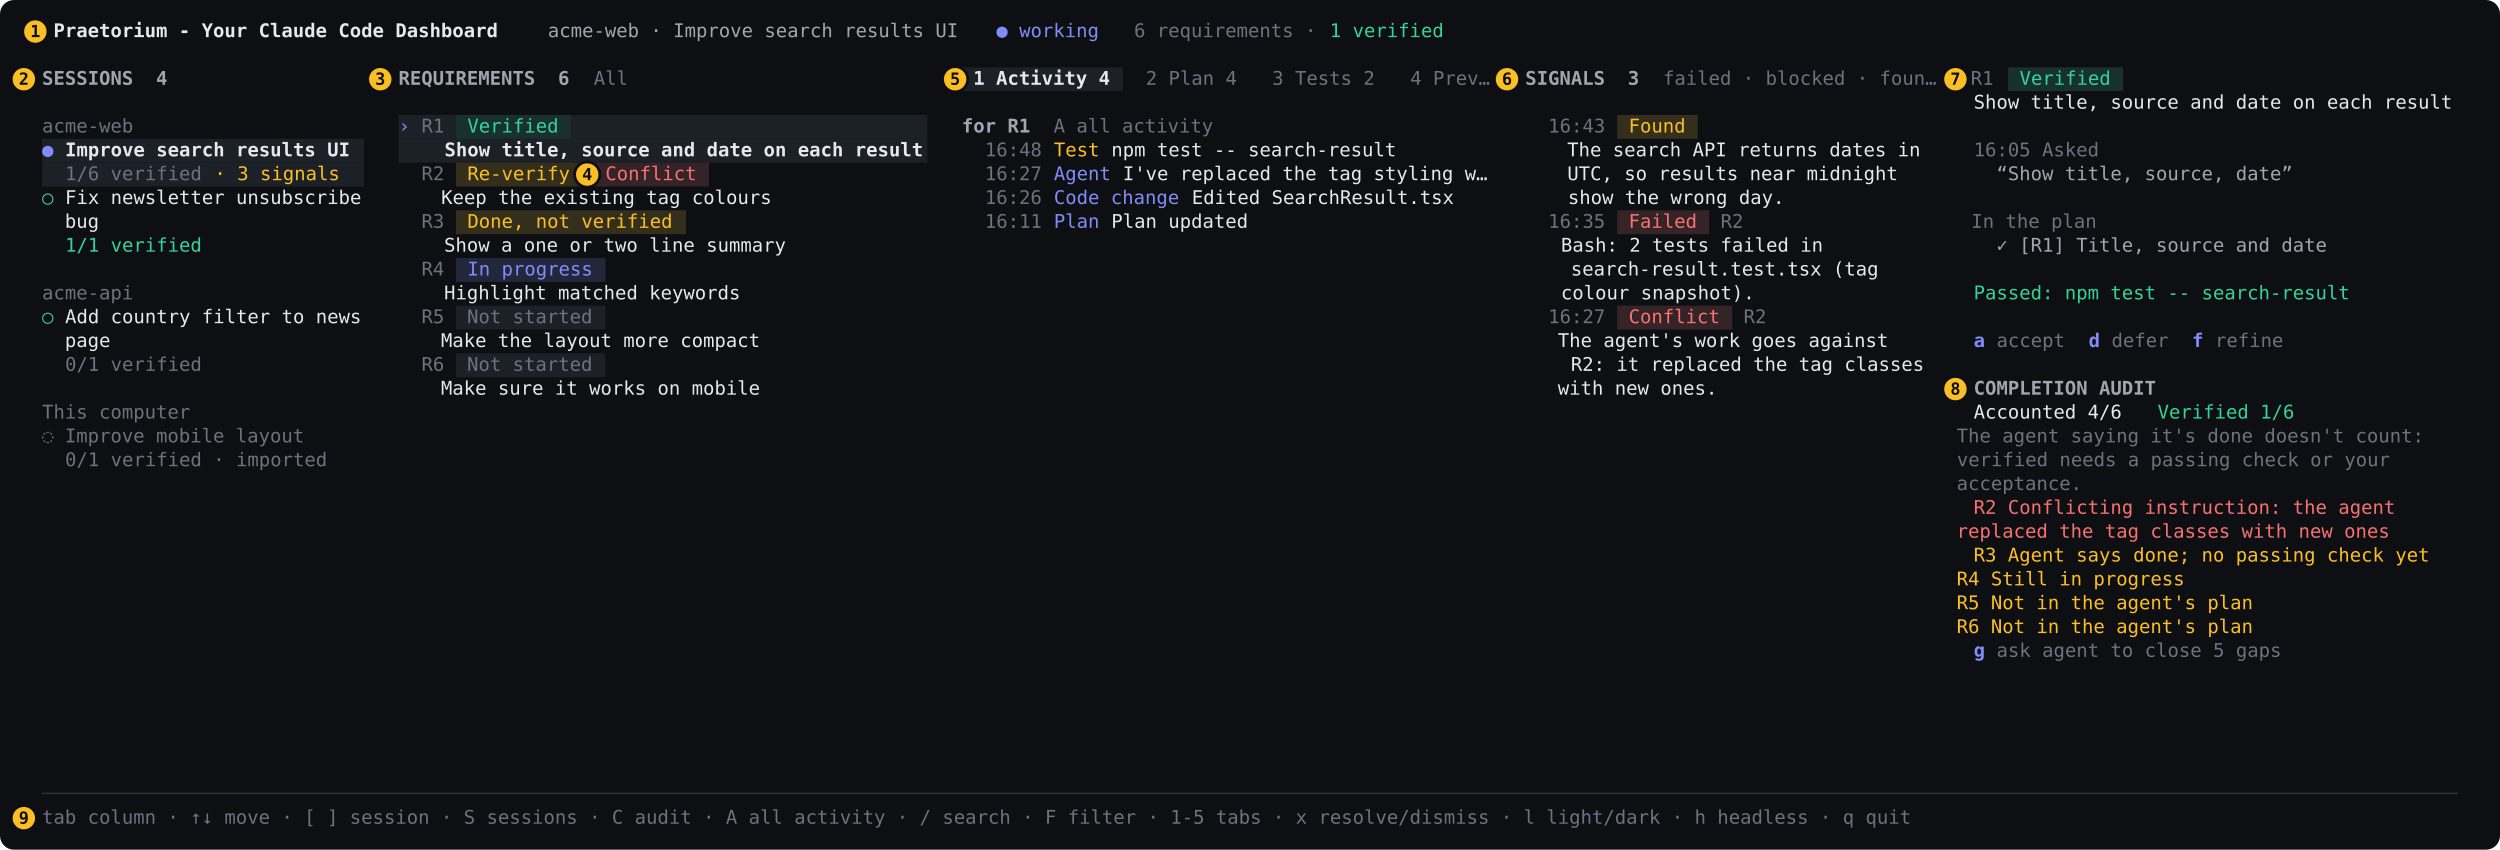
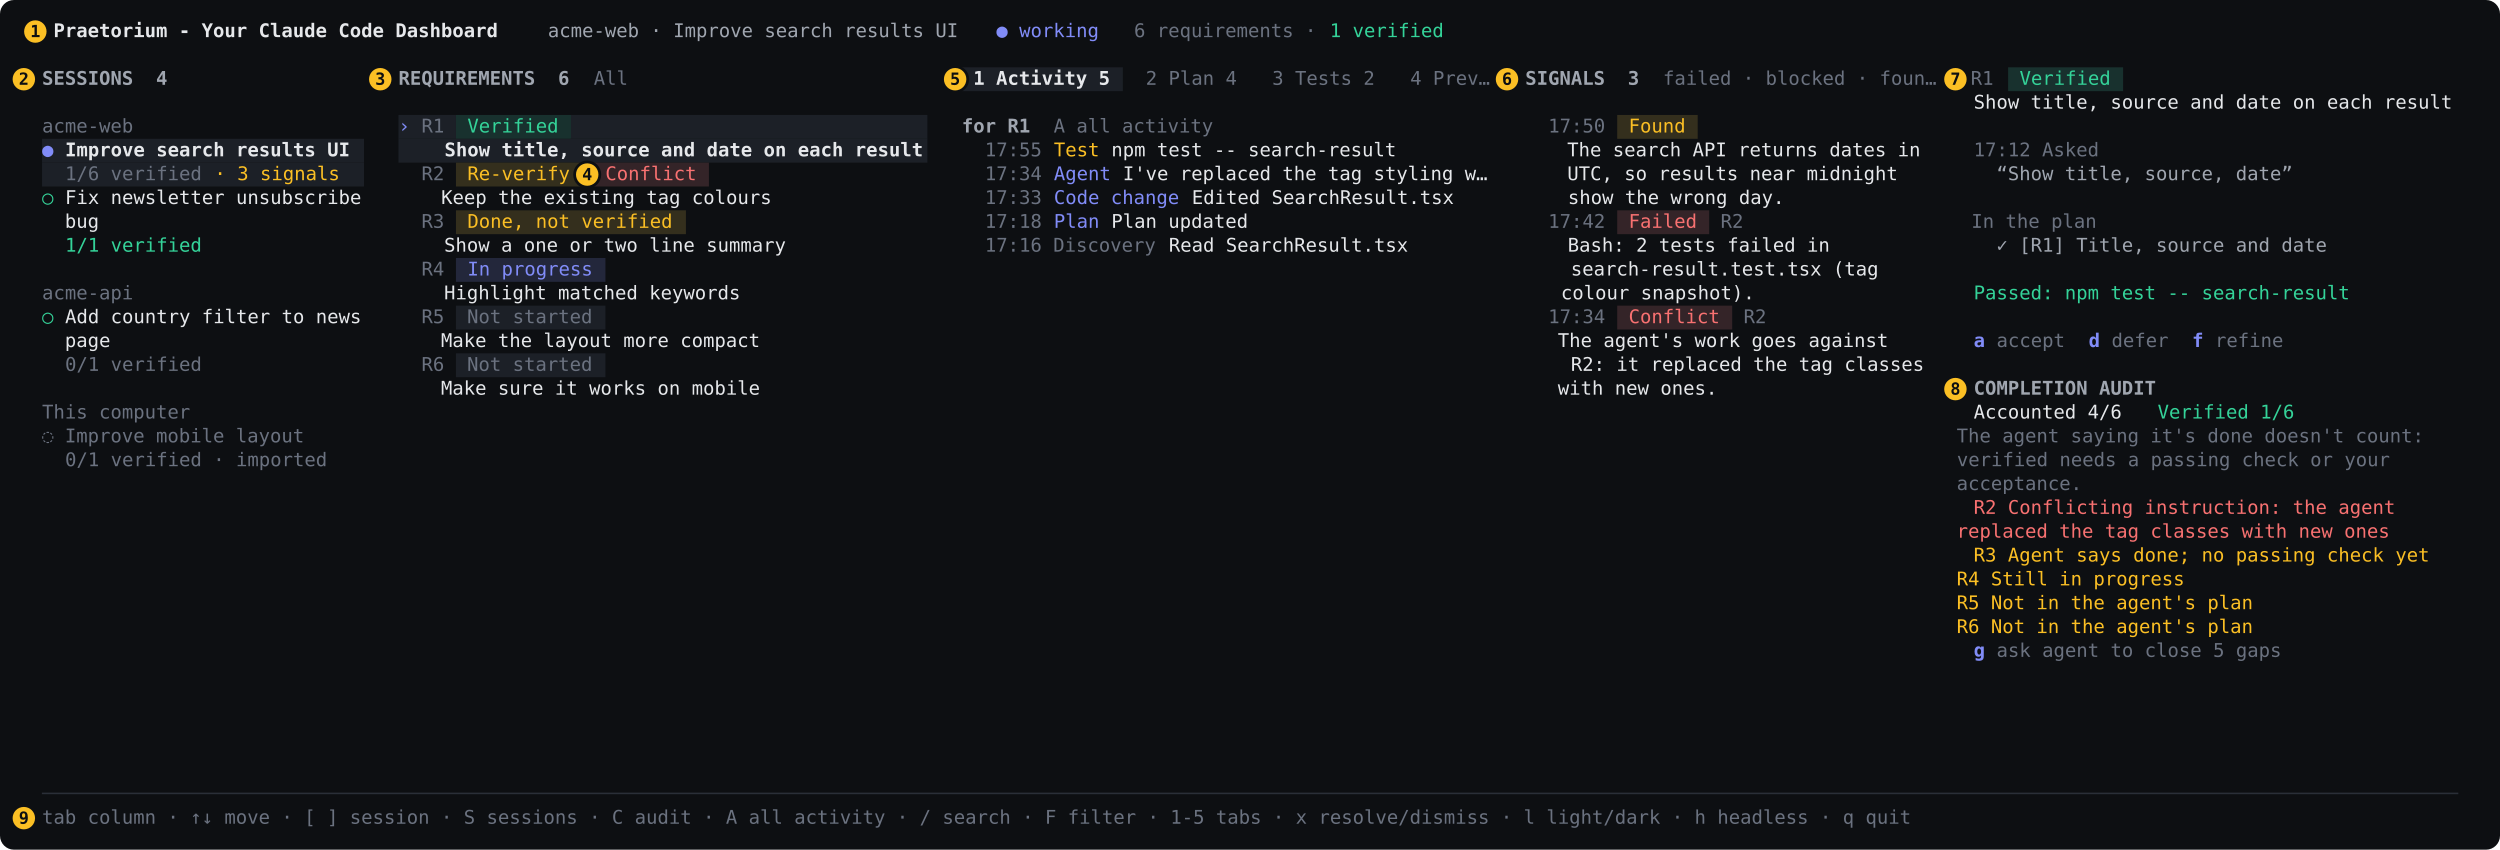
<svg xmlns="http://www.w3.org/2000/svg" viewBox="0 0 1783 606" width="100%" font-family="ui-monospace, SFMono-Regular, Menlo, Consolas, monospace" font-size="13.5">
  <rect width="1783" height="606" rx="10" fill="#0d0f12" />
  <text x="30.0" y="26.5" fill="#e6e8eb" font-weight="700" xml:space="preserve"> Praetorium - Your Claude Code Dashboard </text>
  <text x="382.6" y="26.5" fill="#a0a6b0" xml:space="preserve"> acme-web · Improve search results UI</text>
  <text x="710.6" y="26.5" fill="#818cf8" xml:space="preserve">● working</text>
  <text x="784.4" y="26.5" fill="#6b7280" xml:space="preserve">   6 requirements · </text>
  <text x="948.4" y="26.5" fill="#34d399" xml:space="preserve">1 verified                                                                                          </text>
  <rect x="686.0" y="48" width="114.8" height="17" fill="#1c2027" />
  <rect x="1432.2" y="48" width="82.0" height="17" fill="#18312e" />
  <text x="30.0" y="60.5" fill="#a0a6b0" font-weight="700" xml:space="preserve">SESSIONS  4</text>
  <text x="284.2" y="60.5" fill="#a0a6b0" font-weight="700" xml:space="preserve">REQUIREMENTS  6</text>
  <text x="407.2" y="60.5" fill="#6b7280" xml:space="preserve">  All                             </text>
-   <text x="686.0" y="60.5" fill="#e6e8eb" font-weight="700" xml:space="preserve"> 1 Activity 4 </text>
+   <text x="686.0" y="60.5" fill="#e6e8eb" font-weight="700" xml:space="preserve"> 1 Activity 5 </text>
  <text x="809.0" y="60.5" fill="#6b7280" xml:space="preserve"> 2 Plan 4 </text>
  <text x="899.2" y="60.5" fill="#6b7280" xml:space="preserve"> 3 Tests 2 </text>
  <text x="997.6" y="60.5" fill="#6b7280" xml:space="preserve"> 4 Prev…   </text>
  <text x="1087.8" y="60.5" fill="#a0a6b0" font-weight="700" xml:space="preserve">SIGNALS  3</text>
  <text x="1169.8" y="60.5" fill="#6b7280" xml:space="preserve">  failed · blocked · foun…   R1 </text>
  <text x="1432.2" y="60.5" fill="#34d399" xml:space="preserve"> Verified                                </text>
  <text x="1407.6" y="77.5" fill="#e6e8eb" xml:space="preserve">Show title, source and date on each result  </text>
  <rect x="284.2" y="82" width="41.0" height="17" fill="#1c2027" />
  <rect x="325.2" y="82" width="82.0" height="17" fill="#18312e" />
  <rect x="407.2" y="82" width="254.2" height="17" fill="#1c2027" />
  <rect x="1153.4" y="82" width="57.4" height="17" fill="#342f1d" />
  <text x="30.0" y="94.5" fill="#6b7280" xml:space="preserve">acme-web                       </text>
  <text x="284.2" y="94.5" fill="#818cf8" xml:space="preserve">› </text>
  <text x="300.6" y="94.5" fill="#6b7280" xml:space="preserve">R1 </text>
  <text x="325.2" y="94.5" fill="#34d399" xml:space="preserve"> Verified                                   </text>
  <text x="686.0" y="94.5" fill="#a0a6b0" font-weight="700" xml:space="preserve">for R1</text>
  <text x="735.2" y="94.5" fill="#6b7280" xml:space="preserve">  A all activity                           </text>
-   <text x="1104.2" y="94.5" fill="#6b7280" xml:space="preserve">16:43 </text>
+   <text x="1104.2" y="94.5" fill="#6b7280" xml:space="preserve">17:50 </text>
  <text x="1153.4" y="94.5" fill="#fbbf24" xml:space="preserve"> Found                                                                     </text>
  <rect x="30.0" y="99" width="229.6" height="17" fill="#1c2027" />
  <rect x="284.2" y="99" width="377.2" height="17" fill="#1c2027" />
  <text x="30.0" y="111.5" fill="#818cf8" xml:space="preserve">● </text>
  <text x="46.4" y="111.5" fill="#e6e8eb" font-weight="700" xml:space="preserve">Improve search results UI</text>
  <text x="317.0" y="111.5" fill="#e6e8eb" font-weight="700" xml:space="preserve">Show title, source and date on each result</text>
-   <text x="702.4" y="111.5" fill="#6b7280" xml:space="preserve">16:48 </text>
+   <text x="702.4" y="111.5" fill="#6b7280" xml:space="preserve">17:55 </text>
  <text x="751.6" y="111.5" fill="#fbbf24" xml:space="preserve">Test </text>
  <text x="792.6" y="111.5" fill="#e6e8eb" xml:space="preserve">npm test -- search-result               The search API returns dates in    </text>
-   <text x="1407.6" y="111.5" fill="#6b7280" xml:space="preserve">16:05 Asked                                 </text>
+   <text x="1407.6" y="111.5" fill="#6b7280" xml:space="preserve">17:12 Asked                                 </text>
  <rect x="30.0" y="116" width="229.6" height="17" fill="#1c2027" />
  <rect x="325.2" y="116" width="90.2" height="17" fill="#342f1d" />
  <rect x="423.6" y="116" width="82.0" height="17" fill="#342428" />
  <text x="46.4" y="128.5" fill="#6b7280" xml:space="preserve">1/6 verified</text>
  <text x="144.8" y="128.5" fill="#fbbf24" xml:space="preserve"> · 3 signals     </text>
  <text x="300.6" y="128.5" fill="#6b7280" xml:space="preserve">R2 </text>
  <text x="325.2" y="128.5" fill="#fbbf24" xml:space="preserve"> Re-verify </text>
  <text x="423.6" y="128.5" fill="#f87171" xml:space="preserve"> Conflict                       </text>
-   <text x="702.4" y="128.5" fill="#6b7280" xml:space="preserve">16:27 </text>
+   <text x="702.4" y="128.5" fill="#6b7280" xml:space="preserve">17:34 </text>
  <text x="751.6" y="128.5" fill="#818cf8" xml:space="preserve">Agent </text>
  <text x="800.8" y="128.5" fill="#e6e8eb" xml:space="preserve">I've replaced the tag styling w…       UTC, so results near midnight      </text>
  <text x="1407.6" y="128.5" fill="#a0a6b0" xml:space="preserve">  “Show title, source, date”                </text>
  <text x="30.0" y="145.5" fill="#34d399" xml:space="preserve">○ </text>
  <text x="46.4" y="145.5" fill="#e6e8eb" xml:space="preserve">Fix newsletter unsubscribe       Keep the existing tag colours                </text>
-   <text x="702.4" y="145.5" fill="#6b7280" xml:space="preserve">16:26 </text>
+   <text x="702.4" y="145.5" fill="#6b7280" xml:space="preserve">17:33 </text>
  <text x="751.6" y="145.5" fill="#818cf8" xml:space="preserve">Code change </text>
  <text x="850.0" y="145.5" fill="#e6e8eb" xml:space="preserve">Edited SearchResult.tsx          show the wrong day.                                                            </text>
  <rect x="325.2" y="150" width="164.0" height="17" fill="#342f1d" />
  <rect x="1153.4" y="150" width="65.6" height="17" fill="#342428" />
  <text x="30.0" y="162.5" fill="#e6e8eb" xml:space="preserve">  bug                          </text>
  <text x="300.6" y="162.5" fill="#6b7280" xml:space="preserve">R3 </text>
  <text x="325.2" y="162.5" fill="#fbbf24" xml:space="preserve"> Done, not verified                         </text>
-   <text x="702.4" y="162.5" fill="#6b7280" xml:space="preserve">16:11 </text>
+   <text x="702.4" y="162.5" fill="#6b7280" xml:space="preserve">17:18 </text>
  <text x="751.6" y="162.5" fill="#818cf8" xml:space="preserve">Plan </text>
  <text x="792.6" y="162.5" fill="#e6e8eb" xml:space="preserve">Plan updated                        </text>
-   <text x="1104.2" y="162.5" fill="#6b7280" xml:space="preserve">16:35 </text>
+   <text x="1104.2" y="162.5" fill="#6b7280" xml:space="preserve">17:42 </text>
  <text x="1153.4" y="162.5" fill="#f87171" xml:space="preserve"> Failed </text>
  <text x="1219.0" y="162.5" fill="#6b7280" xml:space="preserve"> R2                    In the plan                                 </text>
  <text x="46.4" y="179.5" fill="#34d399" xml:space="preserve">1/1 verified                 </text>
-   <text x="284.2" y="179.5" fill="#e6e8eb" xml:space="preserve">    Show a one or two line summary                                                                    Bash: 2 tests failed in            </text>
+   <text x="284.2" y="179.5" fill="#e6e8eb" xml:space="preserve">    Show a one or two line summary               </text>
+   <text x="702.4" y="179.5" fill="#6b7280" xml:space="preserve">17:16 Discovery </text>
+   <text x="833.6" y="179.5" fill="#e6e8eb" xml:space="preserve">Read SearchResult.tsx              Bash: 2 tests failed in            </text>
  <text x="1407.6" y="179.5" fill="#a0a6b0" xml:space="preserve">  ✓ [R1] Title, source and date             </text>
  <rect x="325.2" y="184" width="106.6" height="17" fill="#23273b" />
  <text x="300.6" y="196.5" fill="#6b7280" xml:space="preserve">R4 </text>
  <text x="325.2" y="196.5" fill="#818cf8" xml:space="preserve"> In progress                                                                                 </text>
  <text x="1087.8" y="196.5" fill="#e6e8eb" xml:space="preserve">    search-result.test.tsx (tag                                                    </text>
  <text x="30.0" y="213.5" fill="#6b7280" xml:space="preserve">acme-api                       </text>
  <text x="284.2" y="213.5" fill="#e6e8eb" xml:space="preserve">    Highlight matched keywords                                                                        colour snapshot).                  </text>
  <text x="1407.6" y="213.5" fill="#34d399" xml:space="preserve">Passed: npm test -- search-result           </text>
  <rect x="325.2" y="218" width="106.6" height="17" fill="#1c2027" />
  <rect x="1153.4" y="218" width="82.0" height="17" fill="#342428" />
  <text x="30.0" y="230.5" fill="#34d399" xml:space="preserve">○ </text>
  <text x="46.4" y="230.5" fill="#e6e8eb" xml:space="preserve">Add country filter to news   </text>
  <text x="300.6" y="230.5" fill="#6b7280" xml:space="preserve">R5  Not started                                                                                 </text>
-   <text x="1104.2" y="230.5" fill="#6b7280" xml:space="preserve">16:27 </text>
+   <text x="1104.2" y="230.5" fill="#6b7280" xml:space="preserve">17:34 </text>
  <text x="1153.4" y="230.5" fill="#f87171" xml:space="preserve"> Conflict </text>
  <text x="1235.4" y="230.5" fill="#6b7280" xml:space="preserve"> R2                                                              </text>
  <text x="30.0" y="247.5" fill="#e6e8eb" xml:space="preserve">  page                             Make the layout more compact                                                                      The agent's work goes against      </text>
  <text x="1407.6" y="247.5" fill="#818cf8" font-weight="700" xml:space="preserve">a</text>
  <text x="1415.8" y="247.5" fill="#6b7280" xml:space="preserve"> accept  </text>
  <text x="1489.6" y="247.5" fill="#818cf8" font-weight="700" xml:space="preserve">d</text>
  <text x="1497.8" y="247.5" fill="#6b7280" xml:space="preserve"> defer  </text>
  <text x="1563.4" y="247.5" fill="#818cf8" font-weight="700" xml:space="preserve">f</text>
  <text x="1571.6" y="247.5" fill="#6b7280" xml:space="preserve"> refine                 </text>
  <rect x="325.2" y="252" width="106.6" height="17" fill="#1c2027" />
  <text x="46.4" y="264.5" fill="#6b7280" xml:space="preserve">0/1 verified                 </text>
  <text x="300.6" y="264.5" fill="#6b7280" xml:space="preserve">R6  Not started                                                                                 </text>
  <text x="1087.8" y="264.5" fill="#e6e8eb" xml:space="preserve">    R2: it replaced the tag classes                                                </text>
  <text x="30.0" y="281.5" fill="#e6e8eb" xml:space="preserve">                                   Make sure it works on mobile                                                                      with new ones.                     </text>
  <text x="1407.6" y="281.5" fill="#a0a6b0" font-weight="700" xml:space="preserve">COMPLETION AUDIT</text>
  <text x="30.0" y="298.5" fill="#6b7280" xml:space="preserve">This computer                                                                                                                                                           </text>
  <text x="1407.6" y="298.5" fill="#e6e8eb" xml:space="preserve">Accounted 4/6   </text>
  <text x="1538.8" y="298.5" fill="#34d399" xml:space="preserve">Verified 1/6                </text>
  <text x="30.0" y="315.5" fill="#6b7280" xml:space="preserve">◌ Improve mobile layout                                                                                                                                                 The agent saying it's done doesn't count:   </text>
  <text x="46.4" y="332.5" fill="#6b7280" xml:space="preserve">0/1 verified · imported                                                                                                                                               verified needs a passing check or your      </text>
  <text x="30.0" y="349.5" fill="#6b7280" xml:space="preserve">                                                                                                                                                                        acceptance.                                 </text>
  <text x="1407.6" y="366.5" fill="#f87171" xml:space="preserve">R2 Conflicting instruction: the agent       </text>
  <text x="30.0" y="383.5" fill="#f87171" xml:space="preserve">                                                                                                                                                                        replaced the tag classes with new ones      </text>
  <text x="1407.6" y="400.5" fill="#fbbf24" xml:space="preserve">R3 Agent says done; no passing check yet    </text>
  <text x="30.0" y="417.5" fill="#fbbf24" xml:space="preserve">                                                                                                                                                                        R4 Still in progress                        </text>
  <text x="30.0" y="434.5" fill="#fbbf24" xml:space="preserve">                                                                                                                                                                        R5 Not in the agent's plan                  </text>
  <text x="30.0" y="451.5" fill="#fbbf24" xml:space="preserve">                                                                                                                                                                        R6 Not in the agent's plan                  </text>
  <text x="1407.6" y="468.5" fill="#818cf8" font-weight="700" xml:space="preserve">g</text>
  <text x="1415.8" y="468.5" fill="#6b7280" xml:space="preserve"> ask agent to close 5 gaps                 </text>
  <text x="30.0" y="570.5" fill="#2a2f38" xml:space="preserve">────────────────────────────────────────────────────────────────────────────────────────────────────────────────────────────────────────────────────────────────────────────────────────────────────────────────────</text>
  <text x="30.0" y="587.5" fill="#6b7280" xml:space="preserve">tab column · ↑↓ move · [ ] session · S sessions · C audit · A all activity · / search · F filter · 1-5 tabs · x resolve/dismiss · l light/dark · h headless · q quit                                                </text>
  <circle cx="25.2" cy="22.5" r="9" fill="#fbbf24" stroke="#0d0f12" stroke-width="2" />
  <text x="25.2" y="26.5" fill="#0d0f12" font-weight="700" text-anchor="middle" font-size="12">1</text>
  <circle cx="17.0" cy="56.5" r="9" fill="#fbbf24" stroke="#0d0f12" stroke-width="2" />
  <text x="17.0" y="60.5" fill="#0d0f12" font-weight="700" text-anchor="middle" font-size="12">2</text>
  <circle cx="271.2" cy="56.5" r="9" fill="#fbbf24" stroke="#0d0f12" stroke-width="2" />
  <text x="271.2" y="60.5" fill="#0d0f12" font-weight="700" text-anchor="middle" font-size="12">3</text>
  <circle cx="418.8" cy="124.5" r="9" fill="#fbbf24" stroke="#0d0f12" stroke-width="2" />
  <text x="418.8" y="128.5" fill="#0d0f12" font-weight="700" text-anchor="middle" font-size="12">4</text>
  <circle cx="681.2" cy="56.5" r="9" fill="#fbbf24" stroke="#0d0f12" stroke-width="2" />
  <text x="681.2" y="60.5" fill="#0d0f12" font-weight="700" text-anchor="middle" font-size="12">5</text>
  <circle cx="1074.8" cy="56.5" r="9" fill="#fbbf24" stroke="#0d0f12" stroke-width="2" />
  <text x="1074.8" y="60.5" fill="#0d0f12" font-weight="700" text-anchor="middle" font-size="12">6</text>
  <circle cx="1394.6" cy="56.5" r="9" fill="#fbbf24" stroke="#0d0f12" stroke-width="2" />
  <text x="1394.6" y="60.5" fill="#0d0f12" font-weight="700" text-anchor="middle" font-size="12">7</text>
  <circle cx="1394.6" cy="277.5" r="9" fill="#fbbf24" stroke="#0d0f12" stroke-width="2" />
  <text x="1394.6" y="281.5" fill="#0d0f12" font-weight="700" text-anchor="middle" font-size="12">8</text>
  <circle cx="17.0" cy="583.5" r="9" fill="#fbbf24" stroke="#0d0f12" stroke-width="2" />
  <text x="17.0" y="587.5" fill="#0d0f12" font-weight="700" text-anchor="middle" font-size="12">9</text>
</svg>
